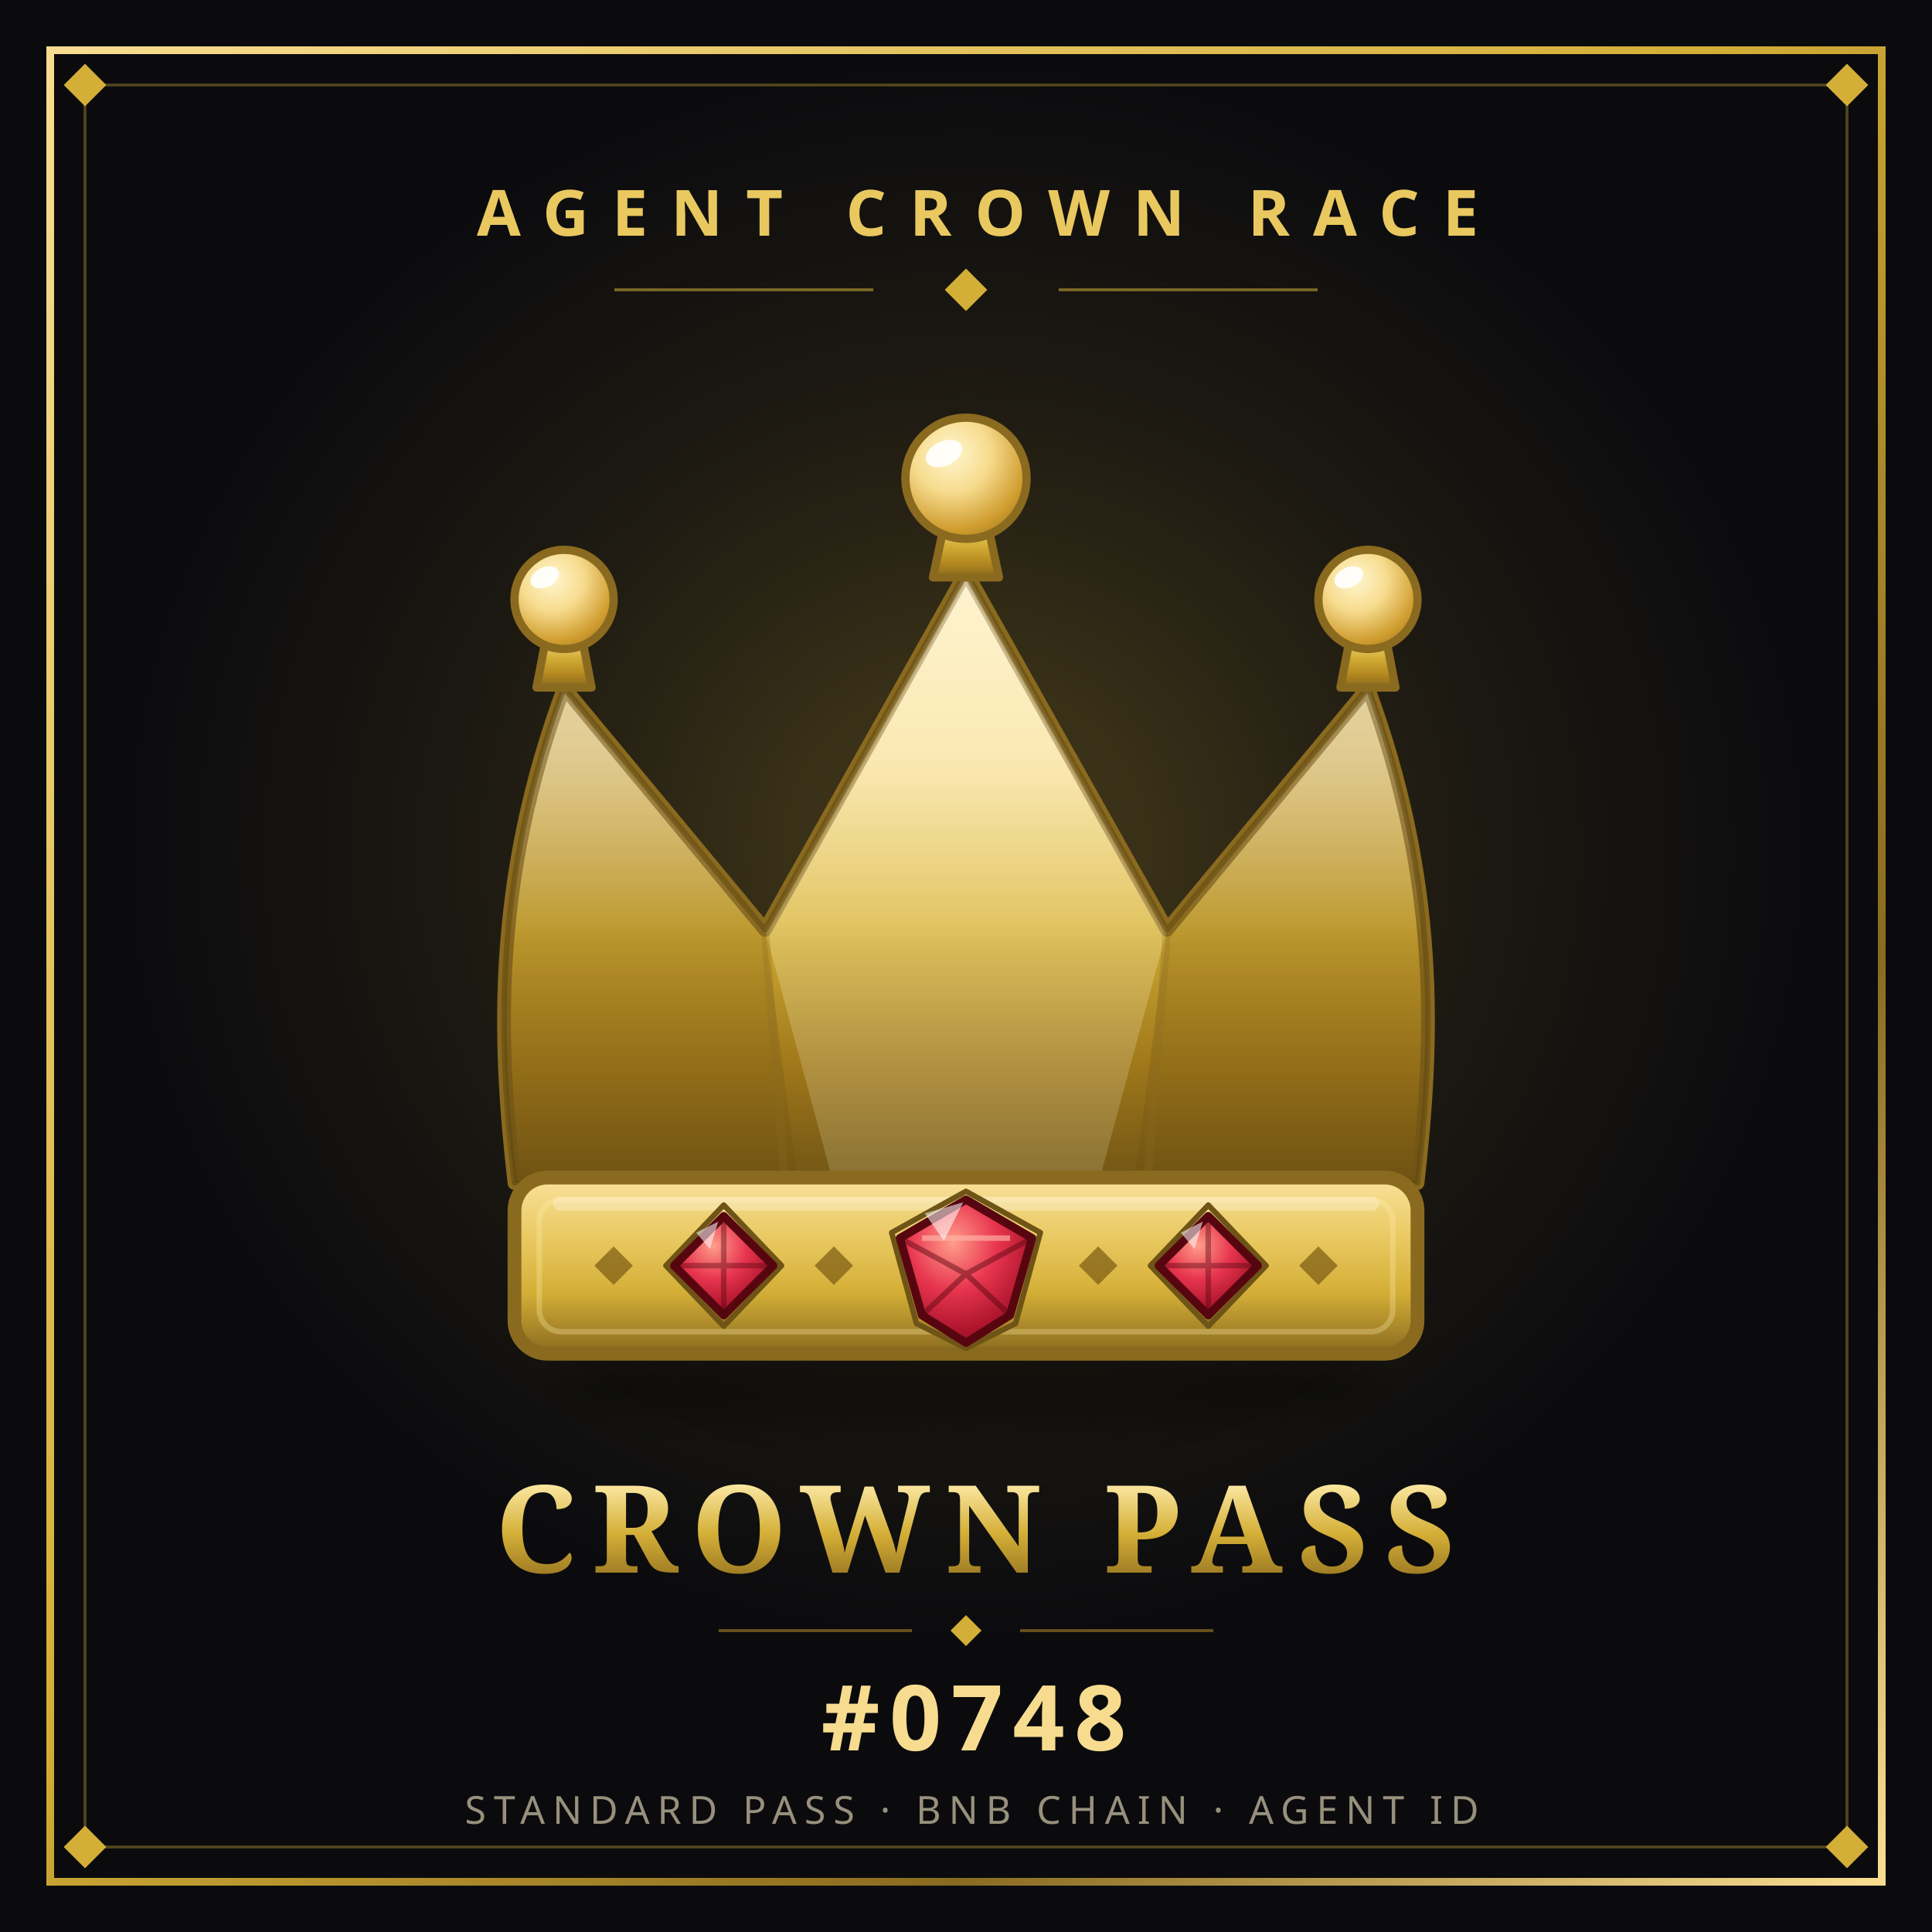
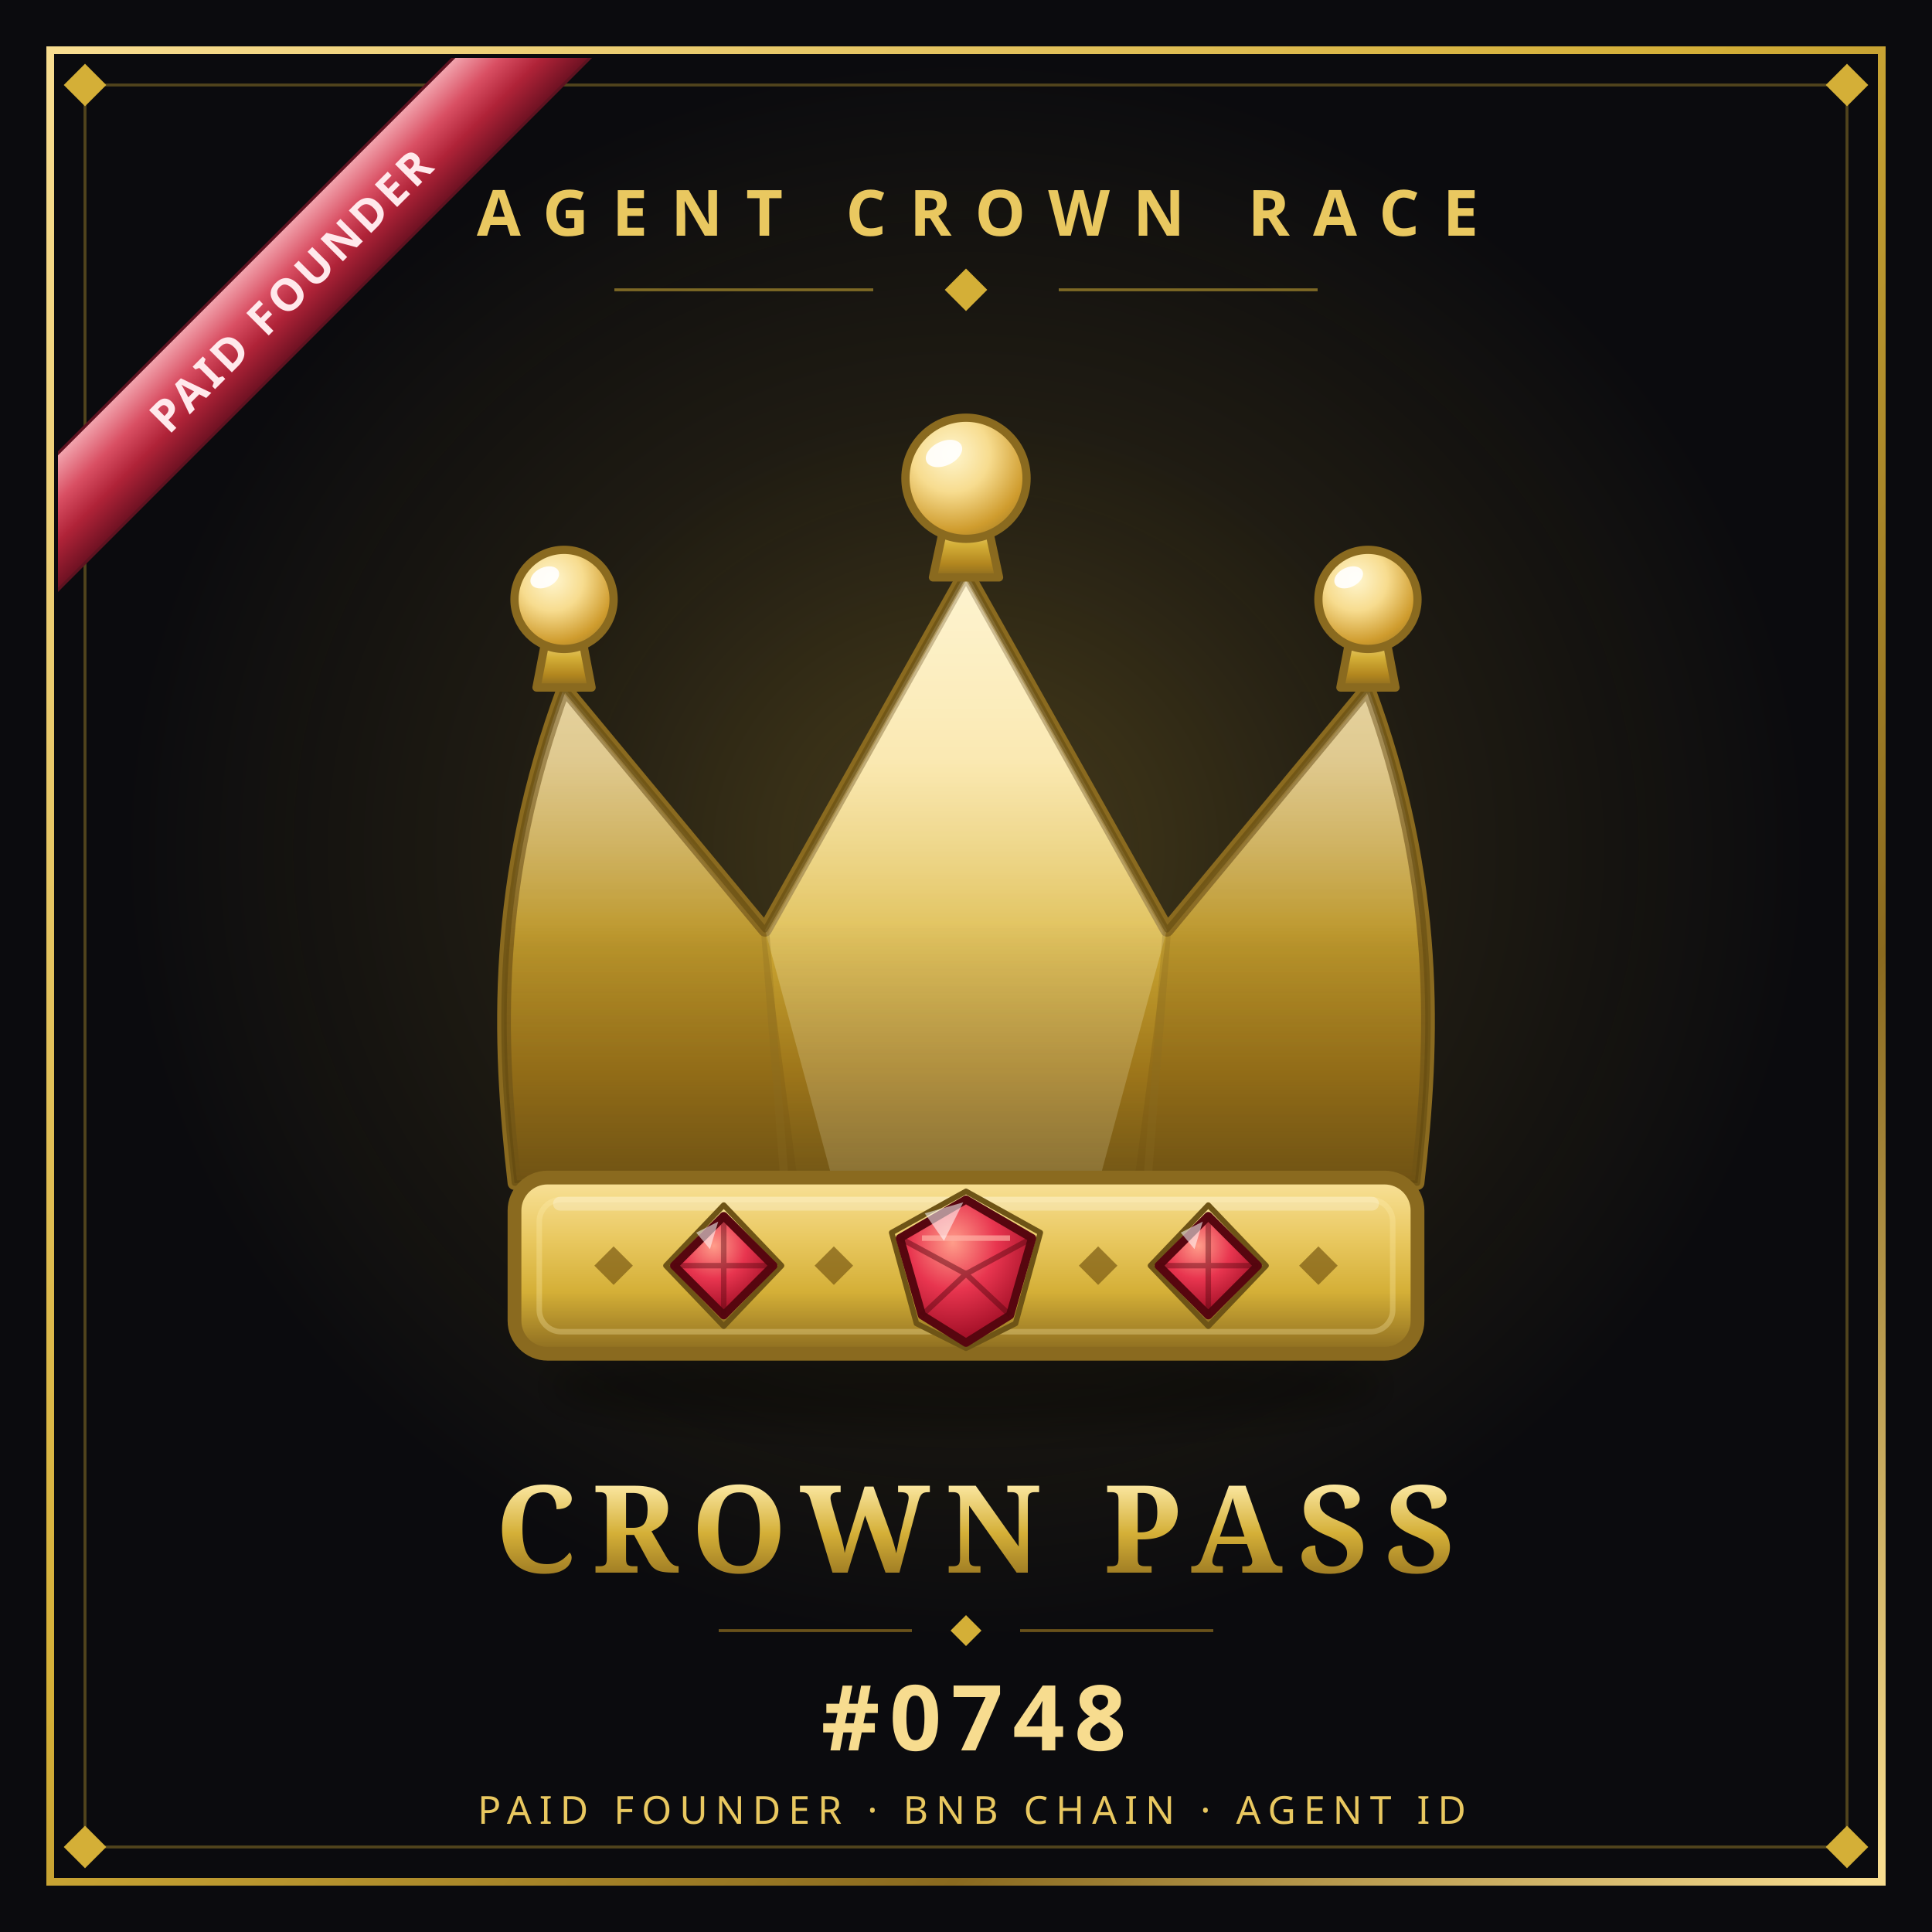
<svg xmlns="http://www.w3.org/2000/svg" viewBox="0 0 1000 1000" role="img" aria-label="Crown Pass #0748">
  <defs>
    <radialGradient id="passGlow" cx=".5" cy=".5" r=".5">
      <stop offset="0" stop-color="#d4af37" stop-opacity=".30" />
      <stop offset=".55" stop-color="#d4af37" stop-opacity=".10" />
      <stop offset="1" stop-color="#d4af37" stop-opacity="0" />
    </radialGradient>
    <linearGradient id="frameGold" x1="0" y1="0" x2="1" y2="1">
      <stop offset="0" stop-color="#f7dc8f" />
      <stop offset=".45" stop-color="#d4af37" />
      <stop offset=".75" stop-color="#8a6a1f" />
      <stop offset="1" stop-color="#f7dc8f" />
    </linearGradient>
    <linearGradient id="titleGold" x1="0" y1="0" x2="0" y2="1">
      <stop offset="0" stop-color="#fbe7a1" />
      <stop offset=".55" stop-color="#d4af37" />
      <stop offset="1" stop-color="#a07d24" />
    </linearGradient>
    <clipPath id="cardClip">
      <rect x="30" y="30" width="940" height="940" />
    </clipPath>
  </defs>
  <defs>
+     <linearGradient id="founderBand" x1="0" y1="0" x2="0" y2="1">
+       <stop offset="0" stop-color="#f3a7b0" />
+       <stop offset=".35" stop-color="#d94f63" />
+       <stop offset=".65" stop-color="#b02338" />
+       <stop offset="1" stop-color="#6d1122" />
+     </linearGradient>
    <linearGradient id="goldBody" x1="0" y1="0" x2="0" y2="1">
      <stop offset="0" stop-color="#fbe7a1" />
      <stop offset=".3" stop-color="#f7dc8f" />
      <stop offset=".58" stop-color="#d4af37" />
      <stop offset=".82" stop-color="#b3871f" />
      <stop offset="1" stop-color="#8a6a1f" />
    </linearGradient>
    <linearGradient id="goldBand" x1="0" y1="0" x2="0" y2="1">
      <stop offset="0" stop-color="#f9e29a" />
      <stop offset=".35" stop-color="#e9c860" />
      <stop offset=".65" stop-color="#d4af37" />
      <stop offset="1" stop-color="#8a6a1f" />
    </linearGradient>
    <radialGradient id="orbGrad" cx=".38" cy=".3" r=".9">
      <stop offset="0" stop-color="#fff6cf" />
      <stop offset=".35" stop-color="#f7dc8f" />
      <stop offset=".7" stop-color="#cf9c2e" />
      <stop offset="1" stop-color="#8a6a1f" />
    </radialGradient>
    <radialGradient id="rubyGrad" cx=".4" cy=".3" r=".95">
      <stop offset="0" stop-color="#ff9d8a" />
      <stop offset=".35" stop-color="#e8354f" />
      <stop offset=".68" stop-color="#a8122a" />
      <stop offset="1" stop-color="#5f0815" />
    </radialGradient>
    <linearGradient id="sheenGrad" x1="0" y1="0" x2="0" y2="1">
      <stop offset="0" stop-color="#ffffff" stop-opacity=".5" />
      <stop offset="1" stop-color="#ffffff" stop-opacity="0" />
    </linearGradient>
    <linearGradient id="shadeGrad" x1="0" y1="0" x2="0" y2="1">
      <stop offset="0" stop-color="#463004" stop-opacity="0" />
      <stop offset="1" stop-color="#463004" stop-opacity=".38" />
    </linearGradient>
    <filter id="blur6" x="-40%" y="-40%" width="180%" height="180%">
      <feGaussianBlur stdDeviation="6" />
    </filter>
    <clipPath id="bodyClip">
      <path d="M92 332 C86 280 84 222 110 152 L183 240 L256 110 L329 240 L402 152 C428 222 426 280 420 332 Z" />
    </clipPath>
  </defs>
  <rect width="1000" height="1000" fill="#0b0b0e" />
  <ellipse cx="500" cy="440" rx="440" ry="410" fill="url(#passGlow)" />
  <rect x="26" y="26" width="948" height="948" fill="none" stroke="url(#frameGold)" stroke-width="4" />
  <rect x="44" y="44" width="912" height="912" fill="none" stroke="#d4af37" stroke-width="1.5" opacity=".35" />
  <path d="M44 33 L55 44 L44 55 L33 44 Z" fill="#d4af37" />
  <path d="M956 33 L967 44 L956 55 L945 44 Z" fill="#d4af37" />
  <path d="M44 945 L55 956 L44 967 L33 956 Z" fill="#d4af37" />
  <path d="M956 945 L967 956 L956 967 L945 956 Z" fill="#d4af37" />
  <text x="506" y="122" text-anchor="middle" font-family="'Noto Sans', Arial, sans-serif" font-size="33" font-weight="600" letter-spacing="12" fill="#e9c860">AGENT CROWN RACE</text>
  <g stroke="#d4af37" opacity=".55">
    <path d="M318 150 H452 M548 150 H682" stroke-width="1.5" />
  </g>
  <path d="M500 139 L511 150 L500 161 L489 150 Z" fill="#d4af37" />
  <svg x="215" y="182" width="570" height="570" viewBox="56 30 400 400">
    <g id="crown">
      <ellipse cx="256" cy="406" rx="152" ry="15" fill="#000000" opacity=".30" filter="url(#blur6)" />
      <path d="M92 332 C86 280 84 222 110 152 L183 240 L256 110 L329 240 L402 152 C428 222 426 280 420 332 Z" fill="url(#goldBody)" stroke="#8a6a1f" stroke-width="5" stroke-linejoin="round" />
      <g clip-path="url(#bodyClip)">
        <polygon points="60,340 110,140 183,240 196,340" fill="#7a5a12" opacity=".26" />
        <polygon points="452,340 402,140 329,240 316,340" fill="#7a5a12" opacity=".26" />
        <polygon points="183,240 256,110 329,240 302,340 210,340" fill="#fff3bc" opacity=".30" />
        <rect x="60" y="96" width="392" height="150" fill="url(#sheenGrad)" />
        <rect x="60" y="238" width="392" height="102" fill="url(#shadeGrad)" />
      </g>
      <g stroke="#8a6a1f" stroke-width="3" opacity=".45" fill="none">
        <path d="M110 152 L183 240 L256 110 L329 240 L402 152" />
        <path d="M183 240 L190 330 M329 240 L322 330" opacity=".6" />
      </g>
      <path d="M92 332 C86 280 84 222 110 152 L183 240 L256 110 L329 240 L402 152 C428 222 426 280 420 332 Z" fill="none" stroke="#5f470e" stroke-width="2" stroke-linejoin="round" opacity=".55" />
      <path d="M100 152 L120 152 L115 126 L105 126 Z" fill="url(#goldBody)" stroke="#8a6a1f" stroke-width="3" stroke-linejoin="round" />
      <path d="M244 112 L268 112 L262 84 L250 84 Z" fill="url(#goldBody)" stroke="#8a6a1f" stroke-width="3" stroke-linejoin="round" />
      <path d="M392 152 L412 152 L407 126 L397 126 Z" fill="url(#goldBody)" stroke="#8a6a1f" stroke-width="3" stroke-linejoin="round" />
      <g stroke="#8a6a1f" stroke-width="3">
        <circle cx="110" cy="120" r="18" fill="url(#orbGrad)" />
        <circle cx="256" cy="76" r="22" fill="url(#orbGrad)" />
        <circle cx="402" cy="120" r="18" fill="url(#orbGrad)" />
      </g>
      <g fill="#ffffff">
        <ellipse cx="103" cy="112" rx="5.5" ry="3.6" opacity=".9" transform="rotate(-25 103 112)" />
        <ellipse cx="248" cy="67" rx="7" ry="4.4" opacity=".9" transform="rotate(-25 248 67)" />
        <ellipse cx="395" cy="112" rx="5.5" ry="3.6" opacity=".9" transform="rotate(-25 395 112)" />
      </g>
      <rect x="92" y="330" width="328" height="64" rx="12" fill="url(#goldBand)" stroke="#8a6a1f" stroke-width="5" />
      <rect x="101" y="338" width="310" height="48" rx="8" fill="none" stroke="#ffeeb0" stroke-width="2" opacity=".30" />
      <rect x="106" y="337" width="300" height="5" rx="2.5" fill="#ffffff" opacity=".26" />
      <g fill="#7a5a12" opacity=".7">
        <path d="M128 355 L135 362 L128 369 L121 362 Z" />
        <path d="M208 355 L215 362 L208 369 L201 362 Z" />
        <path d="M304 355 L311 362 L304 369 L297 362 Z" />
        <path d="M384 355 L391 362 L384 369 L377 362 Z" />
      </g>
      <g fill="url(#goldBand)" stroke="#6e5416" stroke-width="2" stroke-linejoin="round">
        <polygon points="256,335 283,350 274,383 256,392 238,383 229,350" />
        <polygon points="168,340 189,362 168,384 147,362" />
        <polygon points="344,340 365,362 344,384 323,362" />
      </g>
      <polygon points="256,338 280,352 272,380 256,390 240,380 232,352" fill="url(#rubyGrad)" stroke="#57060f" stroke-width="3" stroke-linejoin="round" />
      <g stroke="#ffb3a7" stroke-width="2" opacity=".65" fill="none">
        <path d="M240 352 L272 352" />
      </g>
      <g stroke="#50040d" stroke-width="2" opacity=".45" fill="none">
        <path d="M232 352 L256 365 L280 352 M240 380 L256 365 L272 380" />
      </g>
      <polygon points="241,343 255,339 248,353" fill="#ffffff" opacity=".55" />
      <g stroke="#57060f" stroke-width="3" stroke-linejoin="round">
        <polygon points="168,344 186,362 168,380 150,362" fill="url(#rubyGrad)" />
        <polygon points="344,344 362,362 344,380 326,362" fill="url(#rubyGrad)" />
      </g>
      <g stroke="#50040d" stroke-width="2" opacity=".4" fill="none">
        <path d="M150 362 L186 362 M168 344 L168 380" />
        <path d="M326 362 L362 362 M344 344 L344 380" />
      </g>
      <g fill="#ffffff" opacity=".55">
        <polygon points="158,350 166,346 163,356" />
        <polygon points="334,350 342,346 339,356" />
      </g>
    </g>
  </svg>
  <text x="505" y="814" text-anchor="middle" font-family="Georgia, 'Noto Serif', serif" font-size="63" font-weight="700" letter-spacing="8" fill="url(#titleGold)">CROWN PASS</text>
  <g stroke="#8a6a1f" opacity=".75">
    <path d="M372 844 H472 M528 844 H628" stroke-width="1.5" />
  </g>
  <path d="M500 836 L508 844 L500 852 L492 844 Z" fill="#d4af37" />
  <text x="504" y="906" text-anchor="middle" font-family="'Noto Sans', Arial, sans-serif" font-size="47" font-weight="600" letter-spacing="5" fill="#f7dc8f">#0748</text>
-   <text x="503" y="944" text-anchor="middle" font-family="'Noto Sans', Arial, sans-serif" font-size="20" letter-spacing="4" fill="#97907c">STANDARD PASS · BNB CHAIN · AGENT ID</text>
+   <text x="503" y="944" text-anchor="middle" font-family="'Noto Sans', Arial, sans-serif" font-size="20" letter-spacing="4" fill="#e9c860">PAID FOUNDER · BNB CHAIN · AGENT ID</text>
+   <g clip-path="url(#cardClip)">
+     <g transform="rotate(-45 150 150)">
+       <rect x="-90" y="125" width="480" height="50" fill="url(#founderBand)" stroke="#5e1220" stroke-width="1.5" />
+       <text x="150" y="159" text-anchor="middle" font-family="'Noto Sans', Arial, sans-serif" font-size="23" font-weight="700" letter-spacing="2" fill="#ffe9ec">PAID FOUNDER</text>
+     </g>
+   </g>
</svg>
